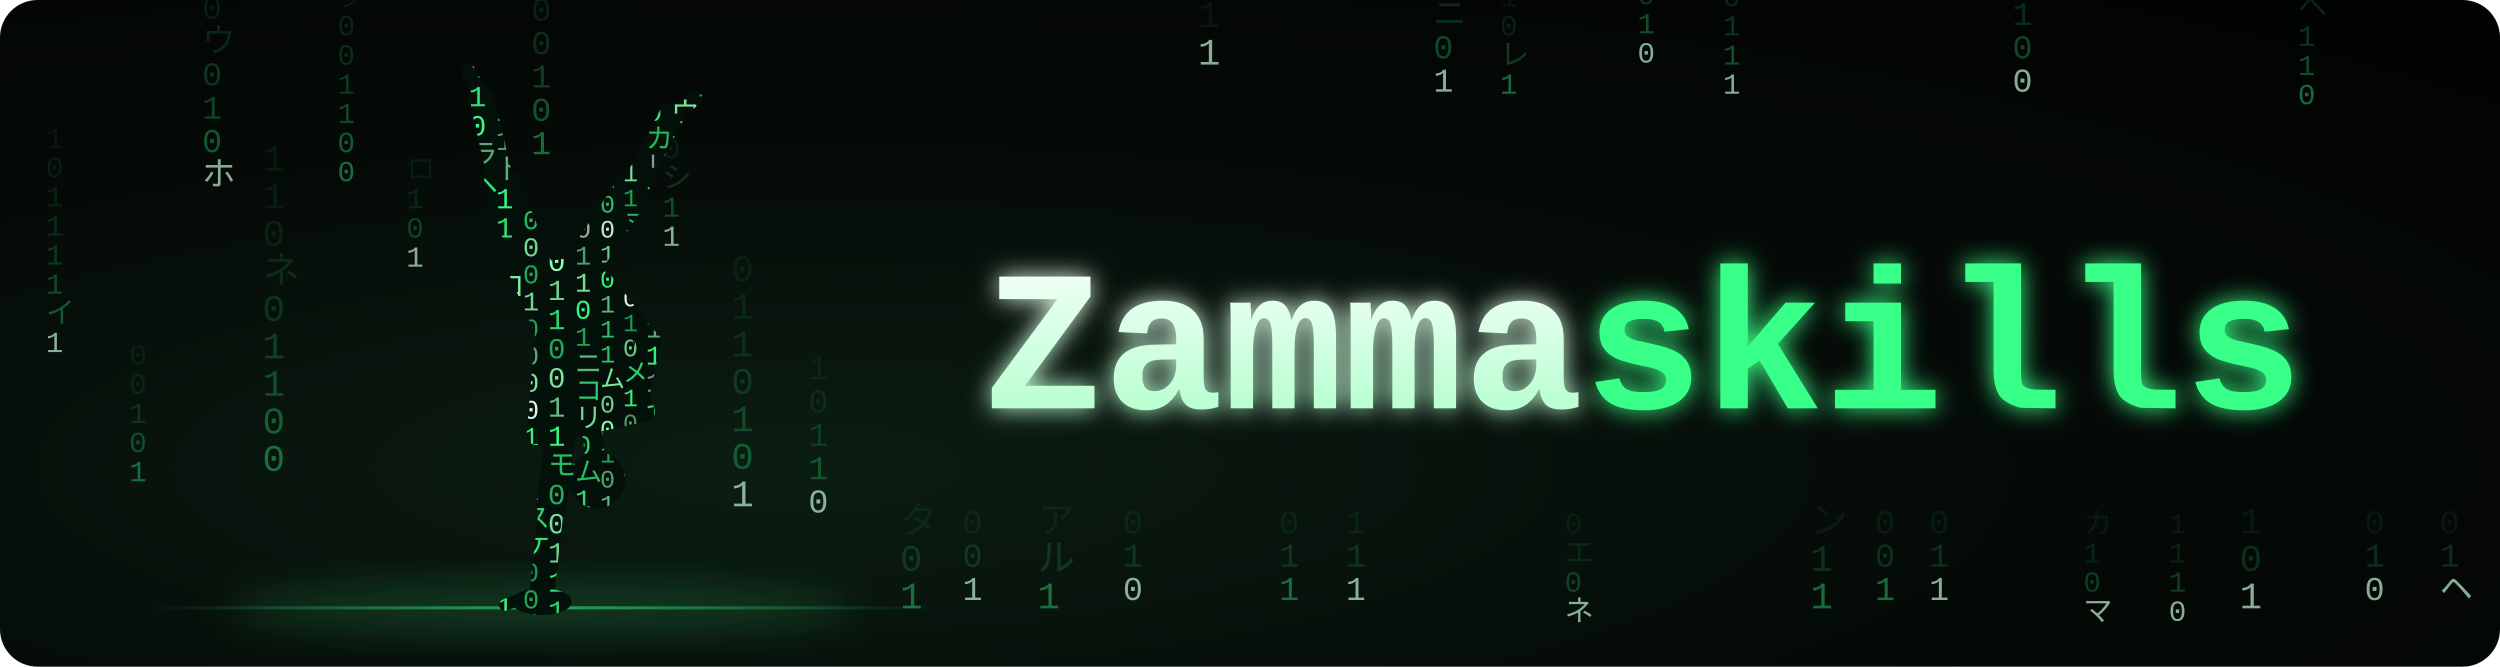
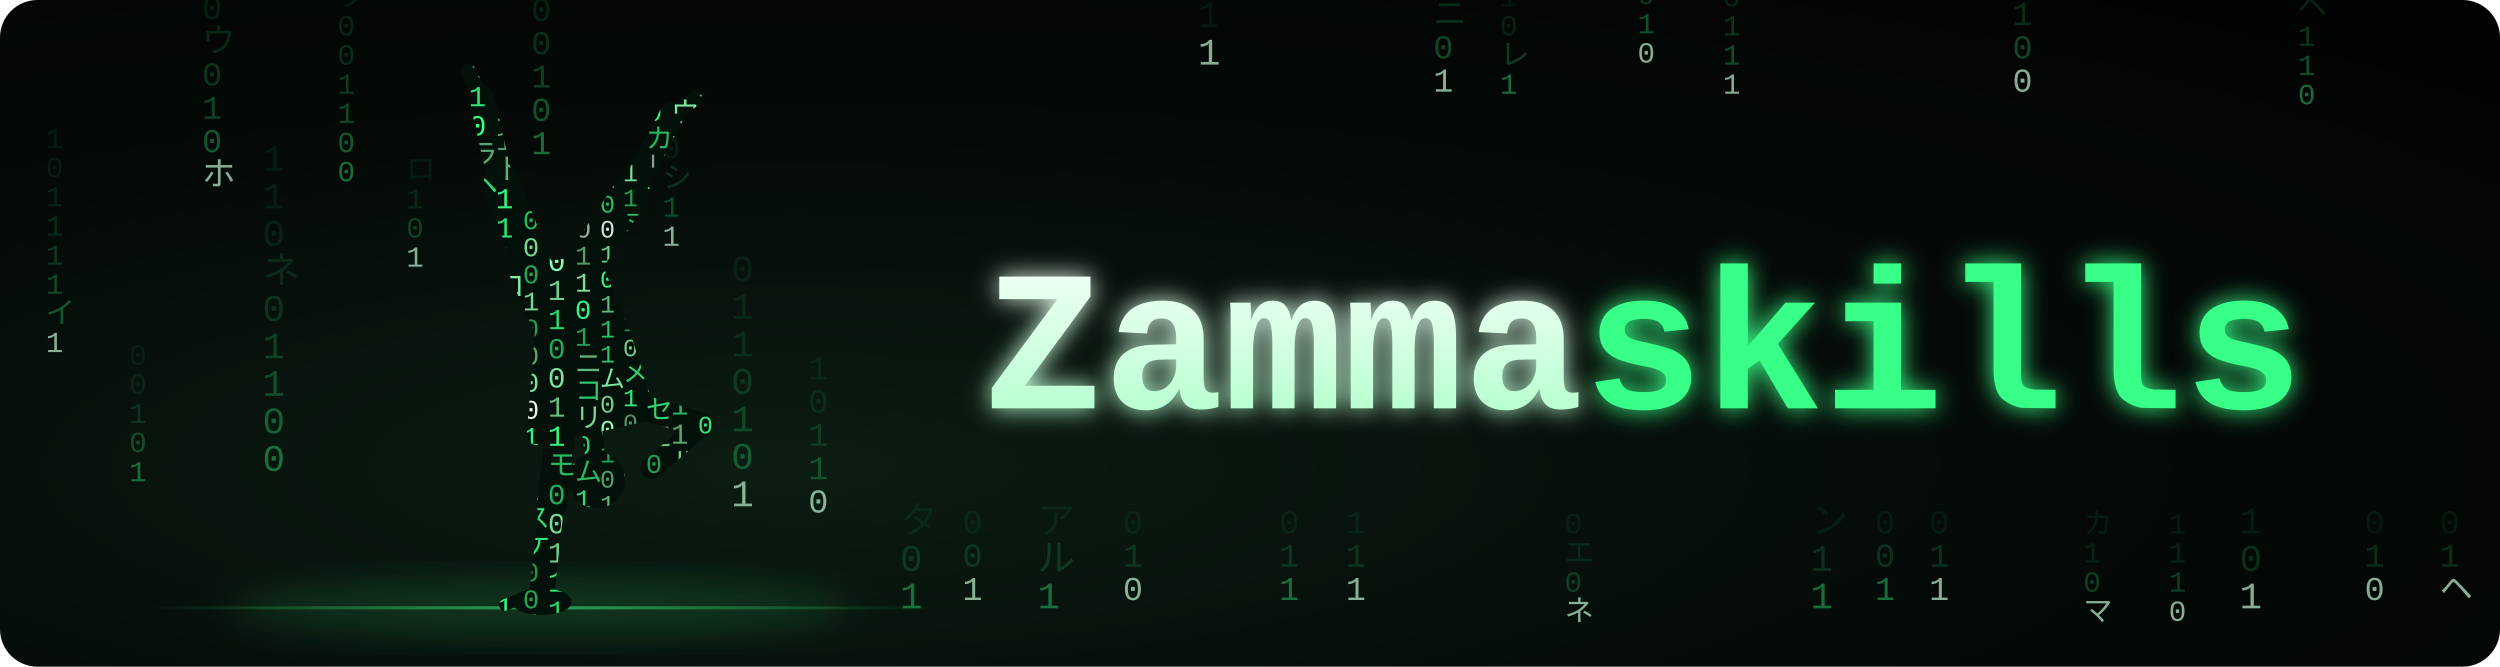
<svg xmlns="http://www.w3.org/2000/svg" xmlns:xlink="http://www.w3.org/1999/xlink" width="100%" viewBox="0 0 1200 320" role="img" aria-label="Zamma skills: Matrix-style digital rain, with a human silhouette made of falling code holding a one-arm handstand">
  <defs>
    <g id="pose" fill="currentColor" stroke="currentColor" stroke-linecap="round" stroke-linejoin="round" transform="translate(260,292) scale(0.8)">
      <ellipse cx="0" cy="-4" rx="17" ry="7" stroke-width="2" />
      <line x1="-12" y1="-6" x2="-22" y2="-2" stroke-width="7" />
      <line x1="0" y1="-8" x2="6" y2="-62" stroke-width="15" />
      <line x1="6" y1="-62" x2="12" y2="-112" stroke-width="18" />
      <path d="M -3 -104 L 62 -118 L 46 -168 L 30 -206 L -13 -200 L 2 -166 Z" stroke-width="12" />
      <line x1="30" y1="-108" x2="32" y2="-92" stroke-width="12" />
      <circle cx="33" cy="-77" r="16" stroke-width="2" />
-       <line x1="56" y1="-122" x2="64" y2="-160" stroke-width="15" />
-       <line x1="64" y1="-160" x2="38" y2="-194" stroke-width="13" />
+       <line x1="56" y1="-122" x2="96" y2="-110" stroke-width="15" />
+       <line x1="96" y1="-110" x2="66" y2="-84" stroke-width="13" />
      <line x1="-2" y1="-198" x2="-24" y2="-254" stroke-width="22" />
      <line x1="-24" y1="-254" x2="-36" y2="-306" stroke-width="15" />
      <line x1="-36" y1="-306" x2="-44" y2="-322" stroke-width="9" />
      <line x1="22" y1="-202" x2="54" y2="-250" stroke-width="22" />
      <line x1="54" y1="-250" x2="78" y2="-296" stroke-width="15" />
      <line x1="78" y1="-296" x2="92" y2="-306" stroke-width="9" />
    </g>
    <mask id="cut" maskUnits="userSpaceOnUse" x="0" y="0" width="1200" height="320">
      <use xlink:href="#pose" href="#pose" color="#fff" />
    </mask>
    <filter id="glow" x="-30%" y="-30%" width="160%" height="160%">
      <feGaussianBlur stdDeviation="9" />
    </filter>
    <filter id="edge" x="-10%" y="-10%" width="120%" height="120%">
      <feMorphology operator="dilate" radius="2.2" />
    </filter>
    <filter id="textGlow" x="-10%" y="-40%" width="120%" height="180%">
      <feGaussianBlur stdDeviation="6" result="b" />
      <feMerge>
        <feMergeNode in="b" />
        <feMergeNode in="SourceGraphic" />
      </feMerge>
    </filter>
    <radialGradient id="vignette" cx="0.32" cy="0.7" r="0.9">
      <stop offset="0" stop-color="#0b1d12" />
      <stop offset="0.55" stop-color="#050a07" />
      <stop offset="1" stop-color="#020403" />
    </radialGradient>
    <linearGradient id="floor" x1="0" y1="0" x2="1" y2="0">
      <stop offset="0" stop-color="#39ff88" stop-opacity="0" />
      <stop offset="0.5" stop-color="#39ff88" stop-opacity="0.55" />
      <stop offset="1" stop-color="#39ff88" stop-opacity="0" />
    </linearGradient>
    <linearGradient id="word" x1="0" y1="0" x2="0" y2="1">
      <stop offset="0" stop-color="#f2fff6" />
      <stop offset="1" stop-color="#b9ffd1" />
    </linearGradient>
    <clipPath id="card">
      <rect width="1200" height="320" rx="18" />
    </clipPath>
  </defs>
  <g clip-path="url(#card)">
    <rect width="1200" height="320" fill="url(#vignette)" />
    <g font-family="ui-monospace, 'Cascadia Code', Consolas, 'SF Mono', Menlo, 'Courier New', monospace">
      <text x="22" y="71" font-size="14">
        <tspan x="22" dy="0" fill="#1f9d55" fill-opacity="0.12">1</tspan>
        <tspan x="22" dy="14" fill="#1f9d55" fill-opacity="0.13">0</tspan>
        <tspan x="22" dy="14" fill="#1f9d55" fill-opacity="0.16">1</tspan>
        <tspan x="22" dy="14" fill="#1f9d55" fill-opacity="0.22">1</tspan>
        <tspan x="22" dy="14" fill="#1f9d55" fill-opacity="0.30">1</tspan>
        <tspan x="22" dy="14" fill="#1f9d55" fill-opacity="0.40">1</tspan>
        <tspan x="22" dy="14" fill="#1f9d55" fill-opacity="0.52">イ</tspan>
        <tspan x="22" dy="14" fill="#c8ffdc" fill-opacity="0.67">1</tspan>
      </text>
      <text x="62" y="175" font-size="14">
        <tspan x="62" dy="0" fill="#1f9d55" fill-opacity="0.12">0</tspan>
        <tspan x="62" dy="14" fill="#1f9d55" fill-opacity="0.15">0</tspan>
        <tspan x="62" dy="14" fill="#1f9d55" fill-opacity="0.26">1</tspan>
        <tspan x="62" dy="14" fill="#1f9d55" fill-opacity="0.43">0</tspan>
        <tspan x="62" dy="14" fill="#1f9d55" fill-opacity="0.67">1</tspan>
      </text>
      <text x="97" y="-23" font-size="16">
        <tspan x="97" dy="0" fill="#1f9d55" fill-opacity="0.12">1</tspan>
        <tspan x="97" dy="16" fill="#1f9d55" fill-opacity="0.13">1</tspan>
        <tspan x="97" dy="16" fill="#1f9d55" fill-opacity="0.16">0</tspan>
        <tspan x="97" dy="16" fill="#1f9d55" fill-opacity="0.22">ウ</tspan>
        <tspan x="97" dy="16" fill="#1f9d55" fill-opacity="0.30">0</tspan>
        <tspan x="97" dy="16" fill="#1f9d55" fill-opacity="0.40">1</tspan>
        <tspan x="97" dy="16" fill="#1f9d55" fill-opacity="0.52">0</tspan>
        <tspan x="97" dy="16" fill="#c8ffdc" fill-opacity="0.67">ホ</tspan>
      </text>
      <text x="126" y="82" font-size="18">
        <tspan x="126" dy="0" fill="#1f9d55" fill-opacity="0.12">1</tspan>
        <tspan x="126" dy="18" fill="#1f9d55" fill-opacity="0.13">1</tspan>
        <tspan x="126" dy="18" fill="#1f9d55" fill-opacity="0.15">0</tspan>
        <tspan x="126" dy="18" fill="#1f9d55" fill-opacity="0.20">ネ</tspan>
        <tspan x="126" dy="18" fill="#1f9d55" fill-opacity="0.26">0</tspan>
        <tspan x="126" dy="18" fill="#1f9d55" fill-opacity="0.33">1</tspan>
        <tspan x="126" dy="18" fill="#1f9d55" fill-opacity="0.43">1</tspan>
        <tspan x="126" dy="18" fill="#1f9d55" fill-opacity="0.54">0</tspan>
        <tspan x="126" dy="18" fill="#1f9d55" fill-opacity="0.67">0</tspan>
      </text>
      <text x="162" y="-25" font-size="14">
        <tspan x="162" dy="0" fill="#1f9d55" fill-opacity="0.12">1</tspan>
        <tspan x="162" dy="14" fill="#1f9d55" fill-opacity="0.13">キ</tspan>
        <tspan x="162" dy="14" fill="#1f9d55" fill-opacity="0.15">ク</tspan>
        <tspan x="162" dy="14" fill="#1f9d55" fill-opacity="0.20">0</tspan>
        <tspan x="162" dy="14" fill="#1f9d55" fill-opacity="0.26">0</tspan>
        <tspan x="162" dy="14" fill="#1f9d55" fill-opacity="0.33">1</tspan>
        <tspan x="162" dy="14" fill="#1f9d55" fill-opacity="0.43">1</tspan>
        <tspan x="162" dy="14" fill="#1f9d55" fill-opacity="0.54">0</tspan>
        <tspan x="162" dy="14" fill="#1f9d55" fill-opacity="0.67">0</tspan>
      </text>
      <text x="195" y="86" font-size="14">
        <tspan x="195" dy="0" fill="#1f9d55" fill-opacity="0.12">ロ</tspan>
        <tspan x="195" dy="14" fill="#1f9d55" fill-opacity="0.18">1</tspan>
        <tspan x="195" dy="14" fill="#1f9d55" fill-opacity="0.36">0</tspan>
        <tspan x="195" dy="14" fill="#c8ffdc" fill-opacity="0.67">1</tspan>
      </text>
      <text x="255" y="-22" font-size="16">
        <tspan x="255" dy="0" fill="#1f9d55" fill-opacity="0.12">0</tspan>
        <tspan x="255" dy="16" fill="#1f9d55" fill-opacity="0.14">1</tspan>
        <tspan x="255" dy="16" fill="#1f9d55" fill-opacity="0.18">0</tspan>
        <tspan x="255" dy="16" fill="#1f9d55" fill-opacity="0.26">0</tspan>
        <tspan x="255" dy="16" fill="#1f9d55" fill-opacity="0.36">1</tspan>
        <tspan x="255" dy="16" fill="#1f9d55" fill-opacity="0.50">0</tspan>
        <tspan x="255" dy="16" fill="#1f9d55" fill-opacity="0.67">1</tspan>
      </text>
      <text x="318" y="62" font-size="14">
        <tspan x="318" dy="0" fill="#1f9d55" fill-opacity="0.12">1</tspan>
        <tspan x="318" dy="14" fill="#1f9d55" fill-opacity="0.15">0</tspan>
        <tspan x="318" dy="14" fill="#1f9d55" fill-opacity="0.26">シ</tspan>
        <tspan x="318" dy="14" fill="#1f9d55" fill-opacity="0.43">1</tspan>
        <tspan x="318" dy="14" fill="#c8ffdc" fill-opacity="0.67">1</tspan>
      </text>
      <text x="351" y="135" font-size="18">
        <tspan x="351" dy="0" fill="#1f9d55" fill-opacity="0.12">0</tspan>
        <tspan x="351" dy="18" fill="#1f9d55" fill-opacity="0.14">1</tspan>
        <tspan x="351" dy="18" fill="#1f9d55" fill-opacity="0.18">1</tspan>
        <tspan x="351" dy="18" fill="#1f9d55" fill-opacity="0.26">0</tspan>
        <tspan x="351" dy="18" fill="#1f9d55" fill-opacity="0.36">1</tspan>
        <tspan x="351" dy="18" fill="#1f9d55" fill-opacity="0.50">0</tspan>
        <tspan x="351" dy="18" fill="#c8ffdc" fill-opacity="0.67">1</tspan>
      </text>
      <text x="388" y="182" font-size="16">
        <tspan x="388" dy="0" fill="#1f9d55" fill-opacity="0.12">1</tspan>
        <tspan x="388" dy="16" fill="#1f9d55" fill-opacity="0.15">0</tspan>
        <tspan x="388" dy="16" fill="#1f9d55" fill-opacity="0.26">1</tspan>
        <tspan x="388" dy="16" fill="#1f9d55" fill-opacity="0.43">1</tspan>
        <tspan x="388" dy="16" fill="#c8ffdc" fill-opacity="0.67">0</tspan>
      </text>
      <text x="432" y="256" font-size="18">
        <tspan x="432" dy="0" fill="#1f9d55" fill-opacity="0.12">タ</tspan>
        <tspan x="432" dy="18" fill="#1f9d55" fill-opacity="0.26">0</tspan>
        <tspan x="432" dy="18" fill="#1f9d55" fill-opacity="0.67">1</tspan>
      </text>
      <text x="462" y="256" font-size="16">
        <tspan x="462" dy="0" fill="#1f9d55" fill-opacity="0.12">0</tspan>
        <tspan x="462" dy="16" fill="#1f9d55" fill-opacity="0.26">0</tspan>
        <tspan x="462" dy="16" fill="#c8ffdc" fill-opacity="0.67">1</tspan>
      </text>
      <text x="498" y="256" font-size="18">
        <tspan x="498" dy="0" fill="#1f9d55" fill-opacity="0.12">ア</tspan>
        <tspan x="498" dy="18" fill="#1f9d55" fill-opacity="0.26">ル</tspan>
        <tspan x="498" dy="18" fill="#1f9d55" fill-opacity="0.67">1</tspan>
      </text>
      <text x="539" y="256" font-size="16">
        <tspan x="539" dy="0" fill="#1f9d55" fill-opacity="0.12">0</tspan>
        <tspan x="539" dy="16" fill="#1f9d55" fill-opacity="0.26">1</tspan>
        <tspan x="539" dy="16" fill="#c8ffdc" fill-opacity="0.67">0</tspan>
      </text>
      <text x="575" y="13" font-size="18">
        <tspan x="575" dy="0" fill="#1f9d55" fill-opacity="0.12">1</tspan>
        <tspan x="575" dy="18" fill="#c8ffdc" fill-opacity="0.67">1</tspan>
      </text>
      <text x="614" y="256" font-size="16">
        <tspan x="614" dy="0" fill="#1f9d55" fill-opacity="0.12">0</tspan>
        <tspan x="614" dy="16" fill="#1f9d55" fill-opacity="0.26">1</tspan>
        <tspan x="614" dy="16" fill="#1f9d55" fill-opacity="0.67">1</tspan>
      </text>
      <text x="646" y="256" font-size="16">
        <tspan x="646" dy="0" fill="#1f9d55" fill-opacity="0.12">1</tspan>
        <tspan x="646" dy="16" fill="#1f9d55" fill-opacity="0.26">1</tspan>
        <tspan x="646" dy="16" fill="#c8ffdc" fill-opacity="0.67">1</tspan>
      </text>
      <text x="688" y="-20" font-size="16">
        <tspan x="688" dy="0" fill="#1f9d55" fill-opacity="0.12">0</tspan>
        <tspan x="688" dy="16" fill="#1f9d55" fill-opacity="0.15">0</tspan>
        <tspan x="688" dy="16" fill="#1f9d55" fill-opacity="0.26">ニ</tspan>
        <tspan x="688" dy="16" fill="#1f9d55" fill-opacity="0.43">0</tspan>
        <tspan x="688" dy="16" fill="#c8ffdc" fill-opacity="0.67">1</tspan>
      </text>
      <text x="720" y="3" font-size="14">
        <tspan x="720" dy="0" fill="#1f9d55" fill-opacity="0.12">1</tspan>
        <tspan x="720" dy="14" fill="#1f9d55" fill-opacity="0.18">0</tspan>
        <tspan x="720" dy="14" fill="#1f9d55" fill-opacity="0.36">レ</tspan>
        <tspan x="720" dy="14" fill="#1f9d55" fill-opacity="0.67">1</tspan>
      </text>
      <text x="751" y="256" font-size="14">
        <tspan x="751" dy="0" fill="#1f9d55" fill-opacity="0.12">0</tspan>
        <tspan x="751" dy="14" fill="#1f9d55" fill-opacity="0.18">エ</tspan>
        <tspan x="751" dy="14" fill="#1f9d55" fill-opacity="0.36">0</tspan>
        <tspan x="751" dy="14" fill="#c8ffdc" fill-opacity="0.67">ネ</tspan>
      </text>
      <text x="786" y="-40" font-size="14">
        <tspan x="786" dy="0" fill="#1f9d55" fill-opacity="0.12">テ</tspan>
        <tspan x="786" dy="14" fill="#1f9d55" fill-opacity="0.14">ヌ</tspan>
        <tspan x="786" dy="14" fill="#1f9d55" fill-opacity="0.21">カ</tspan>
        <tspan x="786" dy="14" fill="#1f9d55" fill-opacity="0.32">0</tspan>
        <tspan x="786" dy="14" fill="#1f9d55" fill-opacity="0.47">1</tspan>
        <tspan x="786" dy="14" fill="#c8ffdc" fill-opacity="0.67">0</tspan>
      </text>
      <text x="827" y="-25" font-size="14">
        <tspan x="827" dy="0" fill="#1f9d55" fill-opacity="0.12">0</tspan>
        <tspan x="827" dy="14" fill="#1f9d55" fill-opacity="0.14">0</tspan>
        <tspan x="827" dy="14" fill="#1f9d55" fill-opacity="0.21">0</tspan>
        <tspan x="827" dy="14" fill="#1f9d55" fill-opacity="0.32">1</tspan>
        <tspan x="827" dy="14" fill="#1f9d55" fill-opacity="0.47">1</tspan>
        <tspan x="827" dy="14" fill="#c8ffdc" fill-opacity="0.67">1</tspan>
      </text>
      <text x="869" y="256" font-size="18">
        <tspan x="869" dy="0" fill="#1f9d55" fill-opacity="0.12">ン</tspan>
        <tspan x="869" dy="18" fill="#1f9d55" fill-opacity="0.26">1</tspan>
        <tspan x="869" dy="18" fill="#1f9d55" fill-opacity="0.67">1</tspan>
      </text>
      <text x="900" y="256" font-size="16">
        <tspan x="900" dy="0" fill="#1f9d55" fill-opacity="0.12">0</tspan>
        <tspan x="900" dy="16" fill="#1f9d55" fill-opacity="0.26">0</tspan>
        <tspan x="900" dy="16" fill="#1f9d55" fill-opacity="0.67">1</tspan>
      </text>
      <text x="926" y="256" font-size="16">
        <tspan x="926" dy="0" fill="#1f9d55" fill-opacity="0.12">0</tspan>
        <tspan x="926" dy="16" fill="#1f9d55" fill-opacity="0.26">1</tspan>
        <tspan x="926" dy="16" fill="#c8ffdc" fill-opacity="0.67">1</tspan>
      </text>
      <text x="966" y="-20" font-size="16">
        <tspan x="966" dy="0" fill="#1f9d55" fill-opacity="0.12">ン</tspan>
        <tspan x="966" dy="16" fill="#1f9d55" fill-opacity="0.15">0</tspan>
        <tspan x="966" dy="16" fill="#1f9d55" fill-opacity="0.26">1</tspan>
        <tspan x="966" dy="16" fill="#1f9d55" fill-opacity="0.43">0</tspan>
        <tspan x="966" dy="16" fill="#c8ffdc" fill-opacity="0.67">0</tspan>
      </text>
      <text x="1000" y="256" font-size="14">
        <tspan x="1000" dy="0" fill="#1f9d55" fill-opacity="0.12">カ</tspan>
        <tspan x="1000" dy="14" fill="#1f9d55" fill-opacity="0.18">1</tspan>
        <tspan x="1000" dy="14" fill="#1f9d55" fill-opacity="0.36">0</tspan>
        <tspan x="1000" dy="14" fill="#c8ffdc" fill-opacity="0.67">マ</tspan>
      </text>
      <text x="1041" y="256" font-size="14">
        <tspan x="1041" dy="0" fill="#1f9d55" fill-opacity="0.12">1</tspan>
        <tspan x="1041" dy="14" fill="#1f9d55" fill-opacity="0.18">1</tspan>
        <tspan x="1041" dy="14" fill="#1f9d55" fill-opacity="0.36">1</tspan>
        <tspan x="1041" dy="14" fill="#c8ffdc" fill-opacity="0.67">0</tspan>
      </text>
      <text x="1075" y="256" font-size="18">
        <tspan x="1075" dy="0" fill="#1f9d55" fill-opacity="0.12">1</tspan>
        <tspan x="1075" dy="18" fill="#1f9d55" fill-opacity="0.26">0</tspan>
        <tspan x="1075" dy="18" fill="#c8ffdc" fill-opacity="0.67">1</tspan>
      </text>
      <text x="1103" y="-20" font-size="14">
        <tspan x="1103" dy="0" fill="#1f9d55" fill-opacity="0.12">0</tspan>
        <tspan x="1103" dy="14" fill="#1f9d55" fill-opacity="0.14">0</tspan>
        <tspan x="1103" dy="14" fill="#1f9d55" fill-opacity="0.21">ヘ</tspan>
        <tspan x="1103" dy="14" fill="#1f9d55" fill-opacity="0.32">1</tspan>
        <tspan x="1103" dy="14" fill="#1f9d55" fill-opacity="0.47">1</tspan>
        <tspan x="1103" dy="14" fill="#1f9d55" fill-opacity="0.67">0</tspan>
      </text>
      <text x="1135" y="256" font-size="16">
        <tspan x="1135" dy="0" fill="#1f9d55" fill-opacity="0.12">0</tspan>
        <tspan x="1135" dy="16" fill="#1f9d55" fill-opacity="0.26">1</tspan>
        <tspan x="1135" dy="16" fill="#c8ffdc" fill-opacity="0.67">0</tspan>
      </text>
      <text x="1171" y="256" font-size="16">
        <tspan x="1171" dy="0" fill="#1f9d55" fill-opacity="0.12">0</tspan>
        <tspan x="1171" dy="16" fill="#1f9d55" fill-opacity="0.26">1</tspan>
        <tspan x="1171" dy="16" fill="#c8ffdc" fill-opacity="0.67">ヘ</tspan>
      </text>
    </g>
    <ellipse cx="260" cy="292" rx="150" ry="14" fill="#39ff88" fill-opacity="0.14" filter="url(#glow)" />
    <rect x="70" y="291" width="380" height="1.5" fill="url(#floor)" />
    <use xlink:href="#pose" href="#pose" color="#39ff88" opacity="0.55" filter="url(#glow)" />
    <use xlink:href="#pose" href="#pose" color="#a8ffc6" filter="url(#edge)" />
    <use xlink:href="#pose" href="#pose" color="#03110a" />
    <g mask="url(#cut)" font-family="ui-monospace, 'Cascadia Code', Consolas, 'SF Mono', Menlo, 'Courier New', monospace">
      <text x="155" y="12" font-size="14">
        <tspan x="155" dy="0" fill="#39ff88" fill-opacity="0.68">0</tspan>
        <tspan x="155" dy="14" fill="#39ff88" fill-opacity="0.79">0</tspan>
        <tspan x="155" dy="14" fill="#39ff88" fill-opacity="0.90">0</tspan>
        <tspan x="155" dy="14" fill="#39ff88" fill-opacity="0.66">ル</tspan>
        <tspan x="155" dy="14" fill="#39ff88" fill-opacity="0.80">0</tspan>
        <tspan x="155" dy="14" fill="#39ff88" fill-opacity="0.97">ヘ</tspan>
        <tspan x="155" dy="14" fill="#8dffb0" fill-opacity="0.73">1</tspan>
        <tspan x="155" dy="14" fill="#8dffb0" fill-opacity="0.92">フ</tspan>
        <tspan x="155" dy="14" fill="#39ff88" fill-opacity="0.55">ケ</tspan>
        <tspan x="155" dy="14" fill="#e9fff1" fill-opacity="0.71">1</tspan>
        <tspan x="155" dy="14" fill="#39ff88" fill-opacity="0.75">0</tspan>
        <tspan x="155" dy="14" fill="#39ff88" fill-opacity="0.86">0</tspan>
        <tspan x="155" dy="14" fill="#8dffb0" fill-opacity="0.81">1</tspan>
        <tspan x="155" dy="14" fill="#8dffb0" fill-opacity="0.93">0</tspan>
        <tspan x="155" dy="14" fill="#8dffb0" fill-opacity="0.97">オ</tspan>
        <tspan x="155" dy="14" fill="#39ff88" fill-opacity="0.61">0</tspan>
        <tspan x="155" dy="14" fill="#39ff88" fill-opacity="0.76">1</tspan>
        <tspan x="155" dy="14" fill="#39ff88" fill-opacity="0.63">1</tspan>
        <tspan x="155" dy="14" fill="#8dffb0" fill-opacity="0.74">1</tspan>
        <tspan x="155" dy="14" fill="#39ff88" fill-opacity="0.57">0</tspan>
        <tspan x="155" dy="14" fill="#39ff88" fill-opacity="0.65">ニ</tspan>
        <tspan x="155" dy="14" fill="#8dffb0" fill-opacity="0.62">1</tspan>
        <tspan x="155" dy="14" fill="#8dffb0" fill-opacity="0.60">1</tspan>
      </text>
      <text x="168" y="25" font-size="12">
        <tspan x="168" dy="0" fill="#39ff88" fill-opacity="0.92">0</tspan>
        <tspan x="168" dy="12" fill="#39ff88" fill-opacity="0.86">1</tspan>
        <tspan x="168" dy="12" fill="#39ff88" fill-opacity="0.95">0</tspan>
        <tspan x="168" dy="12" fill="#39ff88" fill-opacity="0.61">0</tspan>
        <tspan x="168" dy="12" fill="#39ff88" fill-opacity="0.63">1</tspan>
        <tspan x="168" dy="12" fill="#39ff88" fill-opacity="0.84">0</tspan>
        <tspan x="168" dy="12" fill="#8dffb0" fill-opacity="0.90">ハ</tspan>
        <tspan x="168" dy="12" fill="#8dffb0" fill-opacity="0.79">ル</tspan>
        <tspan x="168" dy="12" fill="#39ff88" fill-opacity="0.99">モ</tspan>
        <tspan x="168" dy="12" fill="#8dffb0" fill-opacity="0.57">0</tspan>
        <tspan x="168" dy="12" fill="#39ff88" fill-opacity="0.76">0</tspan>
        <tspan x="168" dy="12" fill="#39ff88" fill-opacity="0.85">ニ</tspan>
        <tspan x="168" dy="12" fill="#8dffb0" fill-opacity="0.61">0</tspan>
        <tspan x="168" dy="12" fill="#39ff88" fill-opacity="0.92">1</tspan>
        <tspan x="168" dy="12" fill="#39ff88" fill-opacity="0.96">1</tspan>
        <tspan x="168" dy="12" fill="#39ff88" fill-opacity="0.93">1</tspan>
        <tspan x="168" dy="12" fill="#39ff88" fill-opacity="0.58">1</tspan>
        <tspan x="168" dy="12" fill="#8dffb0" fill-opacity="0.74">マ</tspan>
        <tspan x="168" dy="12" fill="#8dffb0" fill-opacity="0.60">0</tspan>
        <tspan x="168" dy="12" fill="#39ff88" fill-opacity="0.94">0</tspan>
        <tspan x="168" dy="12" fill="#39ff88" fill-opacity="0.66">0</tspan>
        <tspan x="168" dy="12" fill="#8dffb0" fill-opacity="0.87">1</tspan>
        <tspan x="168" dy="12" fill="#39ff88" fill-opacity="0.91">1</tspan>
        <tspan x="168" dy="12" fill="#39ff88" fill-opacity="0.91">1</tspan>
        <tspan x="168" dy="12" fill="#8dffb0" fill-opacity="0.86">1</tspan>
      </text>
      <text x="179" y="38" font-size="13">
        <tspan x="179" dy="0" fill="#39ff88" fill-opacity="0.85">1</tspan>
        <tspan x="179" dy="13" fill="#39ff88" fill-opacity="0.70">0</tspan>
        <tspan x="179" dy="13" fill="#39ff88" fill-opacity="0.64">ト</tspan>
        <tspan x="179" dy="13" fill="#8dffb0" fill-opacity="0.80">0</tspan>
        <tspan x="179" dy="13" fill="#39ff88" fill-opacity="0.88">1</tspan>
        <tspan x="179" dy="13" fill="#8dffb0" fill-opacity="0.72">ラ</tspan>
        <tspan x="179" dy="13" fill="#39ff88" fill-opacity="0.60">1</tspan>
        <tspan x="179" dy="13" fill="#39ff88" fill-opacity="0.96">0</tspan>
        <tspan x="179" dy="13" fill="#8dffb0" fill-opacity="0.92">0</tspan>
        <tspan x="179" dy="13" fill="#8dffb0" fill-opacity="0.64">0</tspan>
        <tspan x="179" dy="13" fill="#39ff88" fill-opacity="0.87">1</tspan>
        <tspan x="179" dy="13" fill="#39ff88" fill-opacity="0.59">イ</tspan>
        <tspan x="179" dy="13" fill="#8dffb0" fill-opacity="0.91">1</tspan>
        <tspan x="179" dy="13" fill="#e9fff1" fill-opacity="0.63">0</tspan>
        <tspan x="179" dy="13" fill="#39ff88" fill-opacity="0.78">0</tspan>
        <tspan x="179" dy="13" fill="#8dffb0" fill-opacity="0.95">0</tspan>
        <tspan x="179" dy="13" fill="#8dffb0" fill-opacity="0.60">マ</tspan>
        <tspan x="179" dy="13" fill="#8dffb0" fill-opacity="0.77">1</tspan>
        <tspan x="179" dy="13" fill="#e9fff1" fill-opacity="0.94">ラ</tspan>
        <tspan x="179" dy="13" fill="#39ff88" fill-opacity="0.99">ヒ</tspan>
        <tspan x="179" dy="13" fill="#39ff88" fill-opacity="0.93">1</tspan>
        <tspan x="179" dy="13" fill="#e9fff1" fill-opacity="0.95">1</tspan>
      </text>
      <text x="191" y="27" font-size="12">
        <tspan x="191" dy="0" fill="#39ff88" fill-opacity="0.81">0</tspan>
        <tspan x="191" dy="12" fill="#8dffb0" fill-opacity="0.97">0</tspan>
        <tspan x="191" dy="12" fill="#e9fff1" fill-opacity="0.64">0</tspan>
        <tspan x="191" dy="12" fill="#39ff88" fill-opacity="0.73">イ</tspan>
        <tspan x="191" dy="12" fill="#39ff88" fill-opacity="0.91">ヘ</tspan>
        <tspan x="191" dy="12" fill="#39ff88" fill-opacity="0.84">エ</tspan>
        <tspan x="191" dy="12" fill="#e9fff1" fill-opacity="0.77">0</tspan>
        <tspan x="191" dy="12" fill="#39ff88" fill-opacity="0.74">0</tspan>
        <tspan x="191" dy="12" fill="#8dffb0" fill-opacity="0.99">ヒ</tspan>
        <tspan x="191" dy="12" fill="#39ff88" fill-opacity="0.56">0</tspan>
        <tspan x="191" dy="12" fill="#39ff88" fill-opacity="0.66">ク</tspan>
        <tspan x="191" dy="12" fill="#8dffb0" fill-opacity="0.61">レ</tspan>
        <tspan x="191" dy="12" fill="#39ff88" fill-opacity="0.80">0</tspan>
        <tspan x="191" dy="12" fill="#39ff88" fill-opacity="0.69">1</tspan>
        <tspan x="191" dy="12" fill="#39ff88" fill-opacity="0.92">ヒ</tspan>
        <tspan x="191" dy="12" fill="#e9fff1" fill-opacity="0.62">0</tspan>
        <tspan x="191" dy="12" fill="#39ff88" fill-opacity="0.86">1</tspan>
        <tspan x="191" dy="12" fill="#39ff88" fill-opacity="0.68">0</tspan>
        <tspan x="191" dy="12" fill="#8dffb0" fill-opacity="0.77">レ</tspan>
        <tspan x="191" dy="12" fill="#39ff88" fill-opacity="0.58">ン</tspan>
        <tspan x="191" dy="12" fill="#39ff88" fill-opacity="0.68">0</tspan>
        <tspan x="191" dy="12" fill="#39ff88" fill-opacity="0.93">0</tspan>
        <tspan x="191" dy="12" fill="#8dffb0" fill-opacity="0.92">0</tspan>
        <tspan x="191" dy="12" fill="#39ff88" fill-opacity="0.72">1</tspan>
        <tspan x="191" dy="12" fill="#8dffb0" fill-opacity="0.86">1</tspan>
      </text>
      <text x="202" y="13" font-size="12">
        <tspan x="202" dy="0" fill="#e9fff1" fill-opacity="0.66">1</tspan>
        <tspan x="202" dy="12" fill="#39ff88" fill-opacity="0.64">1</tspan>
        <tspan x="202" dy="12" fill="#39ff88" fill-opacity="0.74">1</tspan>
        <tspan x="202" dy="12" fill="#39ff88" fill-opacity="0.92">コ</tspan>
        <tspan x="202" dy="12" fill="#39ff88" fill-opacity="0.79">1</tspan>
        <tspan x="202" dy="12" fill="#39ff88" fill-opacity="0.68">1</tspan>
        <tspan x="202" dy="12" fill="#39ff88" fill-opacity="0.67">0</tspan>
        <tspan x="202" dy="12" fill="#e9fff1" fill-opacity="0.83">1</tspan>
        <tspan x="202" dy="12" fill="#39ff88" fill-opacity="0.58">1</tspan>
        <tspan x="202" dy="12" fill="#e9fff1" fill-opacity="0.87">0</tspan>
        <tspan x="202" dy="12" fill="#39ff88" fill-opacity="0.62">1</tspan>
        <tspan x="202" dy="12" fill="#8dffb0" fill-opacity="0.57">0</tspan>
        <tspan x="202" dy="12" fill="#39ff88" fill-opacity="0.84">1</tspan>
        <tspan x="202" dy="12" fill="#39ff88" fill-opacity="0.80">0</tspan>
        <tspan x="202" dy="12" fill="#8dffb0" fill-opacity="0.84">タ</tspan>
        <tspan x="202" dy="12" fill="#39ff88" fill-opacity="1.00">0</tspan>
        <tspan x="202" dy="12" fill="#39ff88" fill-opacity="0.63">1</tspan>
        <tspan x="202" dy="12" fill="#e9fff1" fill-opacity="0.77">レ</tspan>
        <tspan x="202" dy="12" fill="#e9fff1" fill-opacity="0.91">1</tspan>
        <tspan x="202" dy="12" fill="#39ff88" fill-opacity="0.58">1</tspan>
        <tspan x="202" dy="12" fill="#8dffb0" fill-opacity="0.79">0</tspan>
        <tspan x="202" dy="12" fill="#39ff88" fill-opacity="0.85">1</tspan>
        <tspan x="202" dy="12" fill="#8dffb0" fill-opacity="0.85">0</tspan>
        <tspan x="202" dy="12" fill="#39ff88" fill-opacity="0.98">1</tspan>
        <tspan x="202" dy="12" fill="#39ff88" fill-opacity="0.81">0</tspan>
        <tspan x="202" dy="12" fill="#39ff88" fill-opacity="0.71">1</tspan>
      </text>
      <text x="213" y="33" font-size="13">
        <tspan x="213" dy="0" fill="#39ff88" fill-opacity="0.91">1</tspan>
        <tspan x="213" dy="13" fill="#8dffb0" fill-opacity="0.93">1</tspan>
        <tspan x="213" dy="13" fill="#8dffb0" fill-opacity="0.75">1</tspan>
        <tspan x="213" dy="13" fill="#e9fff1" fill-opacity="0.74">0</tspan>
        <tspan x="213" dy="13" fill="#8dffb0" fill-opacity="0.80">1</tspan>
        <tspan x="213" dy="13" fill="#8dffb0" fill-opacity="0.64">0</tspan>
        <tspan x="213" dy="13" fill="#39ff88" fill-opacity="0.73">0</tspan>
        <tspan x="213" dy="13" fill="#8dffb0" fill-opacity="0.60">1</tspan>
        <tspan x="213" dy="13" fill="#8dffb0" fill-opacity="0.69">ウ</tspan>
        <tspan x="213" dy="13" fill="#39ff88" fill-opacity="0.91">1</tspan>
        <tspan x="213" dy="13" fill="#39ff88" fill-opacity="0.68">1</tspan>
        <tspan x="213" dy="13" fill="#39ff88" fill-opacity="0.88">0</tspan>
        <tspan x="213" dy="13" fill="#39ff88" fill-opacity="0.69">1</tspan>
        <tspan x="213" dy="13" fill="#e9fff1" fill-opacity="0.82">0</tspan>
        <tspan x="213" dy="13" fill="#39ff88" fill-opacity="0.64">1</tspan>
        <tspan x="213" dy="13" fill="#39ff88" fill-opacity="0.66">1</tspan>
        <tspan x="213" dy="13" fill="#8dffb0" fill-opacity="0.92">0</tspan>
        <tspan x="213" dy="13" fill="#39ff88" fill-opacity="0.96">ン</tspan>
        <tspan x="213" dy="13" fill="#8dffb0" fill-opacity="0.77">1</tspan>
        <tspan x="213" dy="13" fill="#8dffb0" fill-opacity="0.90">1</tspan>
        <tspan x="213" dy="13" fill="#8dffb0" fill-opacity="0.86">0</tspan>
        <tspan x="213" dy="13" fill="#39ff88" fill-opacity="0.97">ト</tspan>
        <tspan x="213" dy="13" fill="#8dffb0" fill-opacity="0.77">0</tspan>
      </text>
      <text x="225" y="23" font-size="14">
        <tspan x="225" dy="0" fill="#8dffb0" fill-opacity="0.95">1</tspan>
        <tspan x="225" dy="14" fill="#39ff88" fill-opacity="0.80">ウ</tspan>
        <tspan x="225" dy="14" fill="#39ff88" fill-opacity="0.88">1</tspan>
        <tspan x="225" dy="14" fill="#39ff88" fill-opacity="0.99">0</tspan>
        <tspan x="225" dy="14" fill="#8dffb0" fill-opacity="0.63">ラ</tspan>
        <tspan x="225" dy="14" fill="#39ff88" fill-opacity="0.85">ヘ</tspan>
        <tspan x="225" dy="14" fill="#e9fff1" fill-opacity="0.70">0</tspan>
        <tspan x="225" dy="14" fill="#39ff88" fill-opacity="0.78">0</tspan>
        <tspan x="225" dy="14" fill="#39ff88" fill-opacity="0.60">ロ</tspan>
        <tspan x="225" dy="14" fill="#39ff88" fill-opacity="0.83">0</tspan>
        <tspan x="225" dy="14" fill="#8dffb0" fill-opacity="0.67">1</tspan>
        <tspan x="225" dy="14" fill="#e9fff1" fill-opacity="0.79">0</tspan>
        <tspan x="225" dy="14" fill="#e9fff1" fill-opacity="0.62">0</tspan>
        <tspan x="225" dy="14" fill="#39ff88" fill-opacity="0.69">0</tspan>
        <tspan x="225" dy="14" fill="#39ff88" fill-opacity="0.88">1</tspan>
        <tspan x="225" dy="14" fill="#8dffb0" fill-opacity="0.77">0</tspan>
        <tspan x="225" dy="14" fill="#8dffb0" fill-opacity="0.72">1</tspan>
        <tspan x="225" dy="14" fill="#8dffb0" fill-opacity="0.97">ア</tspan>
        <tspan x="225" dy="14" fill="#39ff88" fill-opacity="0.66">イ</tspan>
        <tspan x="225" dy="14" fill="#8dffb0" fill-opacity="0.95">0</tspan>
        <tspan x="225" dy="14" fill="#39ff88" fill-opacity="0.66">0</tspan>
        <tspan x="225" dy="14" fill="#8dffb0" fill-opacity="0.80">1</tspan>
      </text>
      <text x="238" y="30" font-size="14">
        <tspan x="238" dy="0" fill="#39ff88" fill-opacity="0.83">1</tspan>
        <tspan x="238" dy="14" fill="#8dffb0" fill-opacity="0.85">リ</tspan>
        <tspan x="238" dy="14" fill="#39ff88" fill-opacity="0.87">1</tspan>
        <tspan x="238" dy="14" fill="#8dffb0" fill-opacity="0.58">1</tspan>
        <tspan x="238" dy="14" fill="#8dffb0" fill-opacity="0.66">ト</tspan>
        <tspan x="238" dy="14" fill="#39ff88" fill-opacity="0.95">1</tspan>
        <tspan x="238" dy="14" fill="#39ff88" fill-opacity="0.87">1</tspan>
        <tspan x="238" dy="14" fill="#39ff88" fill-opacity="0.71">1</tspan>
        <tspan x="238" dy="14" fill="#8dffb0" fill-opacity="0.91">コ</tspan>
        <tspan x="238" dy="14" fill="#39ff88" fill-opacity="0.60">キ</tspan>
        <tspan x="238" dy="14" fill="#8dffb0" fill-opacity="0.67">1</tspan>
        <tspan x="238" dy="14" fill="#39ff88" fill-opacity="0.80">1</tspan>
        <tspan x="238" dy="14" fill="#39ff88" fill-opacity="0.70">1</tspan>
        <tspan x="238" dy="14" fill="#8dffb0" fill-opacity="0.81">1</tspan>
        <tspan x="238" dy="14" fill="#39ff88" fill-opacity="0.69">0</tspan>
        <tspan x="238" dy="14" fill="#39ff88" fill-opacity="0.80">0</tspan>
        <tspan x="238" dy="14" fill="#39ff88" fill-opacity="0.87">1</tspan>
        <tspan x="238" dy="14" fill="#39ff88" fill-opacity="0.62">1</tspan>
        <tspan x="238" dy="14" fill="#39ff88" fill-opacity="0.91">0</tspan>
        <tspan x="238" dy="14" fill="#39ff88" fill-opacity="0.95">1</tspan>
        <tspan x="238" dy="14" fill="#39ff88" fill-opacity="0.76">1</tspan>
      </text>
      <text x="251" y="19" font-size="13">
        <tspan x="251" dy="0" fill="#e9fff1" fill-opacity="0.67">0</tspan>
        <tspan x="251" dy="13" fill="#8dffb0" fill-opacity="0.98">1</tspan>
        <tspan x="251" dy="13" fill="#8dffb0" fill-opacity="0.55">1</tspan>
        <tspan x="251" dy="13" fill="#39ff88" fill-opacity="0.76">ウ</tspan>
        <tspan x="251" dy="13" fill="#39ff88" fill-opacity="0.90">1</tspan>
        <tspan x="251" dy="13" fill="#8dffb0" fill-opacity="0.98">ホ</tspan>
        <tspan x="251" dy="13" fill="#8dffb0" fill-opacity="0.56">ケ</tspan>
        <tspan x="251" dy="13" fill="#39ff88" fill-opacity="0.70">0</tspan>
        <tspan x="251" dy="13" fill="#8dffb0" fill-opacity="0.83">0</tspan>
        <tspan x="251" dy="13" fill="#39ff88" fill-opacity="0.62">0</tspan>
        <tspan x="251" dy="13" fill="#8dffb0" fill-opacity="0.83">1</tspan>
        <tspan x="251" dy="13" fill="#39ff88" fill-opacity="0.60">0</tspan>
        <tspan x="251" dy="13" fill="#8dffb0" fill-opacity="0.63">0</tspan>
        <tspan x="251" dy="13" fill="#8dffb0" fill-opacity="0.88">0</tspan>
        <tspan x="251" dy="13" fill="#e9fff1" fill-opacity="0.95">0</tspan>
        <tspan x="251" dy="13" fill="#39ff88" fill-opacity="0.93">1</tspan>
        <tspan x="251" dy="13" fill="#8dffb0" fill-opacity="0.76">1</tspan>
        <tspan x="251" dy="13" fill="#39ff88" fill-opacity="0.92">1</tspan>
        <tspan x="251" dy="13" fill="#39ff88" fill-opacity="0.83">ス</tspan>
        <tspan x="251" dy="13" fill="#39ff88" fill-opacity="0.88">ケ</tspan>
        <tspan x="251" dy="13" fill="#39ff88" fill-opacity="0.56">0</tspan>
        <tspan x="251" dy="13" fill="#39ff88" fill-opacity="0.61">0</tspan>
        <tspan x="251" dy="13" fill="#39ff88" fill-opacity="0.80">キ</tspan>
        <tspan x="251" dy="13" fill="#39ff88" fill-opacity="0.55">1</tspan>
      </text>
      <text x="263" y="32" font-size="14">
        <tspan x="263" dy="0" fill="#39ff88" fill-opacity="0.69">1</tspan>
        <tspan x="263" dy="14" fill="#8dffb0" fill-opacity="0.98">0</tspan>
        <tspan x="263" dy="14" fill="#39ff88" fill-opacity="0.80">0</tspan>
        <tspan x="263" dy="14" fill="#8dffb0" fill-opacity="0.71">0</tspan>
        <tspan x="263" dy="14" fill="#8dffb0" fill-opacity="0.65">0</tspan>
        <tspan x="263" dy="14" fill="#39ff88" fill-opacity="0.66">0</tspan>
        <tspan x="263" dy="14" fill="#39ff88" fill-opacity="0.73">1</tspan>
        <tspan x="263" dy="14" fill="#8dffb0" fill-opacity="0.99">0</tspan>
        <tspan x="263" dy="14" fill="#8dffb0" fill-opacity="0.79">1</tspan>
        <tspan x="263" dy="14" fill="#39ff88" fill-opacity="0.81">1</tspan>
        <tspan x="263" dy="14" fill="#39ff88" fill-opacity="0.63">0</tspan>
        <tspan x="263" dy="14" fill="#8dffb0" fill-opacity="0.88">0</tspan>
        <tspan x="263" dy="14" fill="#8dffb0" fill-opacity="0.72">1</tspan>
        <tspan x="263" dy="14" fill="#39ff88" fill-opacity="0.95">1</tspan>
        <tspan x="263" dy="14" fill="#39ff88" fill-opacity="0.71">モ</tspan>
        <tspan x="263" dy="14" fill="#39ff88" fill-opacity="0.66">0</tspan>
        <tspan x="263" dy="14" fill="#8dffb0" fill-opacity="0.85">0</tspan>
        <tspan x="263" dy="14" fill="#8dffb0" fill-opacity="0.79">1</tspan>
        <tspan x="263" dy="14" fill="#39ff88" fill-opacity="0.90">1</tspan>
        <tspan x="263" dy="14" fill="#39ff88" fill-opacity="0.80">1</tspan>
        <tspan x="263" dy="14" fill="#39ff88" fill-opacity="0.91">0</tspan>
      </text>
      <text x="276" y="10" font-size="13">
        <tspan x="276" dy="0" fill="#8dffb0" fill-opacity="0.64">ニ</tspan>
        <tspan x="276" dy="13" fill="#e9fff1" fill-opacity="0.62">0</tspan>
        <tspan x="276" dy="13" fill="#39ff88" fill-opacity="0.91">0</tspan>
        <tspan x="276" dy="13" fill="#39ff88" fill-opacity="0.94">1</tspan>
        <tspan x="276" dy="13" fill="#39ff88" fill-opacity="0.67">1</tspan>
        <tspan x="276" dy="13" fill="#39ff88" fill-opacity="0.98">0</tspan>
        <tspan x="276" dy="13" fill="#39ff88" fill-opacity="0.98">1</tspan>
        <tspan x="276" dy="13" fill="#39ff88" fill-opacity="0.69">0</tspan>
        <tspan x="276" dy="13" fill="#e9fff1" fill-opacity="0.65">0</tspan>
        <tspan x="276" dy="13" fill="#8dffb0" fill-opacity="0.58">1</tspan>
        <tspan x="276" dy="13" fill="#8dffb0" fill-opacity="0.87">1</tspan>
        <tspan x="276" dy="13" fill="#39ff88" fill-opacity="0.96">0</tspan>
        <tspan x="276" dy="13" fill="#39ff88" fill-opacity="0.60">1</tspan>
        <tspan x="276" dy="13" fill="#8dffb0" fill-opacity="0.68">ニ</tspan>
        <tspan x="276" dy="13" fill="#39ff88" fill-opacity="0.78">コ</tspan>
        <tspan x="276" dy="13" fill="#8dffb0" fill-opacity="0.83">リ</tspan>
        <tspan x="276" dy="13" fill="#39ff88" fill-opacity="0.81">0</tspan>
        <tspan x="276" dy="13" fill="#39ff88" fill-opacity="0.71">ム</tspan>
        <tspan x="276" dy="13" fill="#39ff88" fill-opacity="0.85">1</tspan>
        <tspan x="276" dy="13" fill="#8dffb0" fill-opacity="0.76">0</tspan>
        <tspan x="276" dy="13" fill="#39ff88" fill-opacity="0.58">1</tspan>
        <tspan x="276" dy="13" fill="#39ff88" fill-opacity="0.96">0</tspan>
        <tspan x="276" dy="13" fill="#8dffb0" fill-opacity="0.98">0</tspan>
        <tspan x="276" dy="13" fill="#e9fff1" fill-opacity="0.99">タ</tspan>
      </text>
      <text x="288" y="30" font-size="12">
        <tspan x="288" dy="0" fill="#8dffb0" fill-opacity="0.99">1</tspan>
        <tspan x="288" dy="12" fill="#39ff88" fill-opacity="0.66">0</tspan>
        <tspan x="288" dy="12" fill="#39ff88" fill-opacity="0.79">0</tspan>
        <tspan x="288" dy="12" fill="#39ff88" fill-opacity="0.85">0</tspan>
        <tspan x="288" dy="12" fill="#39ff88" fill-opacity="0.60">1</tspan>
        <tspan x="288" dy="12" fill="#8dffb0" fill-opacity="0.93">1</tspan>
        <tspan x="288" dy="12" fill="#39ff88" fill-opacity="0.72">0</tspan>
        <tspan x="288" dy="12" fill="#e9fff1" fill-opacity="0.89">0</tspan>
        <tspan x="288" dy="12" fill="#8dffb0" fill-opacity="0.79">1</tspan>
        <tspan x="288" dy="12" fill="#39ff88" fill-opacity="0.93">0</tspan>
        <tspan x="288" dy="12" fill="#8dffb0" fill-opacity="0.69">1</tspan>
        <tspan x="288" dy="12" fill="#39ff88" fill-opacity="0.74">1</tspan>
        <tspan x="288" dy="12" fill="#39ff88" fill-opacity="0.75">1</tspan>
        <tspan x="288" dy="12" fill="#8dffb0" fill-opacity="0.90">ム</tspan>
        <tspan x="288" dy="12" fill="#8dffb0" fill-opacity="0.80">0</tspan>
        <tspan x="288" dy="12" fill="#8dffb0" fill-opacity="1.00">0</tspan>
        <tspan x="288" dy="12" fill="#39ff88" fill-opacity="0.61">1</tspan>
        <tspan x="288" dy="12" fill="#8dffb0" fill-opacity="0.60">0</tspan>
        <tspan x="288" dy="12" fill="#8dffb0" fill-opacity="0.70">1</tspan>
        <tspan x="288" dy="12" fill="#8dffb0" fill-opacity="0.90">ヒ</tspan>
        <tspan x="288" dy="12" fill="#39ff88" fill-opacity="0.91">1</tspan>
        <tspan x="288" dy="12" fill="#39ff88" fill-opacity="0.81">0</tspan>
        <tspan x="288" dy="12" fill="#39ff88" fill-opacity="0.76">オ</tspan>
        <tspan x="288" dy="12" fill="#39ff88" fill-opacity="0.69">0</tspan>
        <tspan x="288" dy="12" fill="#39ff88" fill-opacity="0.82">1</tspan>
      </text>
      <text x="299" y="39" font-size="12">
        <tspan x="299" dy="0" fill="#e9fff1" fill-opacity="0.88">1</tspan>
        <tspan x="299" dy="12" fill="#39ff88" fill-opacity="0.71">0</tspan>
        <tspan x="299" dy="12" fill="#39ff88" fill-opacity="0.97">イ</tspan>
        <tspan x="299" dy="12" fill="#8dffb0" fill-opacity="0.80">0</tspan>
        <tspan x="299" dy="12" fill="#8dffb0" fill-opacity="0.87">1</tspan>
        <tspan x="299" dy="12" fill="#39ff88" fill-opacity="0.60">1</tspan>
        <tspan x="299" dy="12" fill="#39ff88" fill-opacity="0.71">ヌ</tspan>
        <tspan x="299" dy="12" fill="#39ff88" fill-opacity="0.73">1</tspan>
        <tspan x="299" dy="12" fill="#39ff88" fill-opacity="0.96">リ</tspan>
        <tspan x="299" dy="12" fill="#e9fff1" fill-opacity="0.95">0</tspan>
        <tspan x="299" dy="12" fill="#39ff88" fill-opacity="0.56">1</tspan>
        <tspan x="299" dy="12" fill="#8dffb0" fill-opacity="0.78">0</tspan>
        <tspan x="299" dy="12" fill="#39ff88" fill-opacity="0.81">メ</tspan>
        <tspan x="299" dy="12" fill="#39ff88" fill-opacity="0.92">1</tspan>
        <tspan x="299" dy="12" fill="#8dffb0" fill-opacity="0.56">0</tspan>
        <tspan x="299" dy="12" fill="#e9fff1" fill-opacity="0.57">1</tspan>
        <tspan x="299" dy="12" fill="#8dffb0" fill-opacity="0.99">0</tspan>
        <tspan x="299" dy="12" fill="#39ff88" fill-opacity="0.62">1</tspan>
        <tspan x="299" dy="12" fill="#e9fff1" fill-opacity="1.00">タ</tspan>
        <tspan x="299" dy="12" fill="#e9fff1" fill-opacity="0.89">0</tspan>
        <tspan x="299" dy="12" fill="#8dffb0" fill-opacity="0.84">0</tspan>
        <tspan x="299" dy="12" fill="#8dffb0" fill-opacity="0.84">1</tspan>
        <tspan x="299" dy="12" fill="#8dffb0" fill-opacity="0.55">0</tspan>
        <tspan x="299" dy="12" fill="#39ff88" fill-opacity="0.90">1</tspan>
      </text>
      <text x="310" y="32" font-size="13">
        <tspan x="310" dy="0" fill="#39ff88" fill-opacity="0.69">1</tspan>
        <tspan x="310" dy="13" fill="#e9fff1" fill-opacity="0.92">0</tspan>
        <tspan x="310" dy="13" fill="#39ff88" fill-opacity="0.91">0</tspan>
        <tspan x="310" dy="13" fill="#39ff88" fill-opacity="0.70">カ</tspan>
        <tspan x="310" dy="13" fill="#e9fff1" fill-opacity="0.58">リ</tspan>
        <tspan x="310" dy="13" fill="#39ff88" fill-opacity="0.84">1</tspan>
        <tspan x="310" dy="13" fill="#39ff88" fill-opacity="0.69">0</tspan>
        <tspan x="310" dy="13" fill="#8dffb0" fill-opacity="0.83">ロ</tspan>
        <tspan x="310" dy="13" fill="#39ff88" fill-opacity="1.00">1</tspan>
        <tspan x="310" dy="13" fill="#39ff88" fill-opacity="0.97">1</tspan>
        <tspan x="310" dy="13" fill="#8dffb0" fill-opacity="0.64">1</tspan>
        <tspan x="310" dy="13" fill="#39ff88" fill-opacity="0.93">1</tspan>
        <tspan x="310" dy="13" fill="#e9fff1" fill-opacity="0.56">1</tspan>
        <tspan x="310" dy="13" fill="#39ff88" fill-opacity="0.82">セ</tspan>
        <tspan x="310" dy="13" fill="#8dffb0" fill-opacity="0.74">モ</tspan>
        <tspan x="310" dy="13" fill="#39ff88" fill-opacity="0.59">0</tspan>
        <tspan x="310" dy="13" fill="#39ff88" fill-opacity="0.84">0</tspan>
        <tspan x="310" dy="13" fill="#8dffb0" fill-opacity="0.60">1</tspan>
        <tspan x="310" dy="13" fill="#39ff88" fill-opacity="0.88">0</tspan>
        <tspan x="310" dy="13" fill="#39ff88" fill-opacity="0.59">1</tspan>
        <tspan x="310" dy="13" fill="#39ff88" fill-opacity="0.89">0</tspan>
        <tspan x="310" dy="13" fill="#39ff88" fill-opacity="0.58">1</tspan>
        <tspan x="310" dy="13" fill="#8dffb0" fill-opacity="0.80">0</tspan>
      </text>
      <text x="322" y="31" font-size="14">
        <tspan x="322" dy="0" fill="#e9fff1" fill-opacity="0.88">レ</tspan>
        <tspan x="322" dy="14" fill="#39ff88" fill-opacity="0.75">0</tspan>
        <tspan x="322" dy="14" fill="#8dffb0" fill-opacity="0.89">ウ</tspan>
        <tspan x="322" dy="14" fill="#39ff88" fill-opacity="0.68">1</tspan>
        <tspan x="322" dy="14" fill="#39ff88" fill-opacity="0.69">1</tspan>
        <tspan x="322" dy="14" fill="#8dffb0" fill-opacity="0.94">0</tspan>
        <tspan x="322" dy="14" fill="#39ff88" fill-opacity="0.70">メ</tspan>
        <tspan x="322" dy="14" fill="#39ff88" fill-opacity="0.76">1</tspan>
        <tspan x="322" dy="14" fill="#39ff88" fill-opacity="0.61">0</tspan>
        <tspan x="322" dy="14" fill="#e9fff1" fill-opacity="0.88">1</tspan>
        <tspan x="322" dy="14" fill="#8dffb0" fill-opacity="0.73">1</tspan>
        <tspan x="322" dy="14" fill="#8dffb0" fill-opacity="0.87">1</tspan>
        <tspan x="322" dy="14" fill="#39ff88" fill-opacity="0.68">1</tspan>
        <tspan x="322" dy="14" fill="#8dffb0" fill-opacity="0.61">1</tspan>
        <tspan x="322" dy="14" fill="#8dffb0" fill-opacity="0.80">ル</tspan>
        <tspan x="322" dy="14" fill="#8dffb0" fill-opacity="0.97">1</tspan>
        <tspan x="322" dy="14" fill="#39ff88" fill-opacity="0.64">1</tspan>
        <tspan x="322" dy="14" fill="#8dffb0" fill-opacity="0.69">1</tspan>
        <tspan x="322" dy="14" fill="#39ff88" fill-opacity="0.87">ミ</tspan>
        <tspan x="322" dy="14" fill="#39ff88" fill-opacity="0.67">0</tspan>
        <tspan x="322" dy="14" fill="#8dffb0" fill-opacity="0.80">1</tspan>
      </text>
      <text x="335" y="28" font-size="12">
        <tspan x="335" dy="0" fill="#39ff88" fill-opacity="0.91">0</tspan>
        <tspan x="335" dy="12" fill="#8dffb0" fill-opacity="0.91">0</tspan>
        <tspan x="335" dy="12" fill="#39ff88" fill-opacity="0.69">1</tspan>
        <tspan x="335" dy="12" fill="#e9fff1" fill-opacity="0.61">1</tspan>
        <tspan x="335" dy="12" fill="#8dffb0" fill-opacity="0.95">コ</tspan>
        <tspan x="335" dy="12" fill="#39ff88" fill-opacity="0.92">0</tspan>
        <tspan x="335" dy="12" fill="#39ff88" fill-opacity="0.61">1</tspan>
        <tspan x="335" dy="12" fill="#39ff88" fill-opacity="0.88">ル</tspan>
        <tspan x="335" dy="12" fill="#39ff88" fill-opacity="0.92">ラ</tspan>
        <tspan x="335" dy="12" fill="#8dffb0" fill-opacity="0.61">1</tspan>
        <tspan x="335" dy="12" fill="#39ff88" fill-opacity="0.65">0</tspan>
        <tspan x="335" dy="12" fill="#39ff88" fill-opacity="0.60">0</tspan>
        <tspan x="335" dy="12" fill="#39ff88" fill-opacity="0.97">1</tspan>
        <tspan x="335" dy="12" fill="#8dffb0" fill-opacity="0.95">1</tspan>
        <tspan x="335" dy="12" fill="#39ff88" fill-opacity="0.99">1</tspan>
        <tspan x="335" dy="12" fill="#39ff88" fill-opacity="0.90">0</tspan>
        <tspan x="335" dy="12" fill="#39ff88" fill-opacity="0.64">1</tspan>
        <tspan x="335" dy="12" fill="#8dffb0" fill-opacity="0.91">1</tspan>
        <tspan x="335" dy="12" fill="#8dffb0" fill-opacity="0.65">1</tspan>
        <tspan x="335" dy="12" fill="#8dffb0" fill-opacity="0.99">1</tspan>
        <tspan x="335" dy="12" fill="#39ff88" fill-opacity="0.62">1</tspan>
        <tspan x="335" dy="12" fill="#39ff88" fill-opacity="1.00">0</tspan>
        <tspan x="335" dy="12" fill="#39ff88" fill-opacity="0.80">1</tspan>
        <tspan x="335" dy="12" fill="#39ff88" fill-opacity="0.63">0</tspan>
        <tspan x="335" dy="12" fill="#39ff88" fill-opacity="0.73">ロ</tspan>
      </text>
      <text x="346" y="22" font-size="13">
        <tspan x="346" dy="0" fill="#39ff88" fill-opacity="0.64">1</tspan>
        <tspan x="346" dy="13" fill="#e9fff1" fill-opacity="0.66">1</tspan>
        <tspan x="346" dy="13" fill="#39ff88" fill-opacity="0.63">1</tspan>
        <tspan x="346" dy="13" fill="#39ff88" fill-opacity="0.99">0</tspan>
        <tspan x="346" dy="13" fill="#39ff88" fill-opacity="0.76">0</tspan>
        <tspan x="346" dy="13" fill="#39ff88" fill-opacity="0.78">レ</tspan>
        <tspan x="346" dy="13" fill="#39ff88" fill-opacity="0.71">フ</tspan>
        <tspan x="346" dy="13" fill="#39ff88" fill-opacity="0.64">0</tspan>
        <tspan x="346" dy="13" fill="#39ff88" fill-opacity="0.71">ニ</tspan>
        <tspan x="346" dy="13" fill="#e9fff1" fill-opacity="0.82">0</tspan>
        <tspan x="346" dy="13" fill="#39ff88" fill-opacity="0.98">0</tspan>
        <tspan x="346" dy="13" fill="#39ff88" fill-opacity="0.81">1</tspan>
        <tspan x="346" dy="13" fill="#8dffb0" fill-opacity="0.59">0</tspan>
        <tspan x="346" dy="13" fill="#39ff88" fill-opacity="0.61">1</tspan>
        <tspan x="346" dy="13" fill="#8dffb0" fill-opacity="0.86">0</tspan>
        <tspan x="346" dy="13" fill="#39ff88" fill-opacity="0.73">0</tspan>
        <tspan x="346" dy="13" fill="#39ff88" fill-opacity="0.71">1</tspan>
        <tspan x="346" dy="13" fill="#39ff88" fill-opacity="0.99">0</tspan>
        <tspan x="346" dy="13" fill="#39ff88" fill-opacity="0.81">フ</tspan>
        <tspan x="346" dy="13" fill="#39ff88" fill-opacity="0.93">1</tspan>
        <tspan x="346" dy="13" fill="#39ff88" fill-opacity="0.63">0</tspan>
        <tspan x="346" dy="13" fill="#39ff88" fill-opacity="0.61">1</tspan>
        <tspan x="346" dy="13" fill="#e9fff1" fill-opacity="0.78">0</tspan>
      </text>
      <text x="358" y="23" font-size="12">
        <tspan x="358" dy="0" fill="#39ff88" fill-opacity="0.74">0</tspan>
        <tspan x="358" dy="12" fill="#8dffb0" fill-opacity="0.73">1</tspan>
        <tspan x="358" dy="12" fill="#8dffb0" fill-opacity="0.99">ル</tspan>
        <tspan x="358" dy="12" fill="#8dffb0" fill-opacity="0.67">1</tspan>
        <tspan x="358" dy="12" fill="#39ff88" fill-opacity="0.93">1</tspan>
        <tspan x="358" dy="12" fill="#8dffb0" fill-opacity="0.79">1</tspan>
        <tspan x="358" dy="12" fill="#8dffb0" fill-opacity="0.60">0</tspan>
        <tspan x="358" dy="12" fill="#8dffb0" fill-opacity="0.63">1</tspan>
        <tspan x="358" dy="12" fill="#39ff88" fill-opacity="0.83">1</tspan>
        <tspan x="358" dy="12" fill="#39ff88" fill-opacity="0.56">0</tspan>
        <tspan x="358" dy="12" fill="#39ff88" fill-opacity="0.94">1</tspan>
        <tspan x="358" dy="12" fill="#e9fff1" fill-opacity="0.88">1</tspan>
        <tspan x="358" dy="12" fill="#e9fff1" fill-opacity="0.84">カ</tspan>
        <tspan x="358" dy="12" fill="#8dffb0" fill-opacity="0.71">1</tspan>
        <tspan x="358" dy="12" fill="#39ff88" fill-opacity="0.99">ヘ</tspan>
        <tspan x="358" dy="12" fill="#e9fff1" fill-opacity="0.85">ワ</tspan>
        <tspan x="358" dy="12" fill="#8dffb0" fill-opacity="0.66">1</tspan>
        <tspan x="358" dy="12" fill="#8dffb0" fill-opacity="0.96">1</tspan>
        <tspan x="358" dy="12" fill="#39ff88" fill-opacity="0.65">0</tspan>
        <tspan x="358" dy="12" fill="#8dffb0" fill-opacity="0.84">0</tspan>
        <tspan x="358" dy="12" fill="#8dffb0" fill-opacity="0.67">0</tspan>
        <tspan x="358" dy="12" fill="#8dffb0" fill-opacity="0.59">0</tspan>
        <tspan x="358" dy="12" fill="#e9fff1" fill-opacity="0.68">ミ</tspan>
        <tspan x="358" dy="12" fill="#8dffb0" fill-opacity="0.99">モ</tspan>
        <tspan x="358" dy="12" fill="#e9fff1" fill-opacity="0.96">1</tspan>
      </text>
    </g>
    <g font-family="ui-monospace, 'Cascadia Code', Consolas, 'SF Mono', Menlo, 'Courier New', monospace" font-weight="700" font-size="96" filter="url(#textGlow)">
      <text x="472" y="196" fill="url(#word)">Zamma<tspan fill="#39ff88"> skills</tspan>
      </text>
    </g>
  </g>
</svg>
